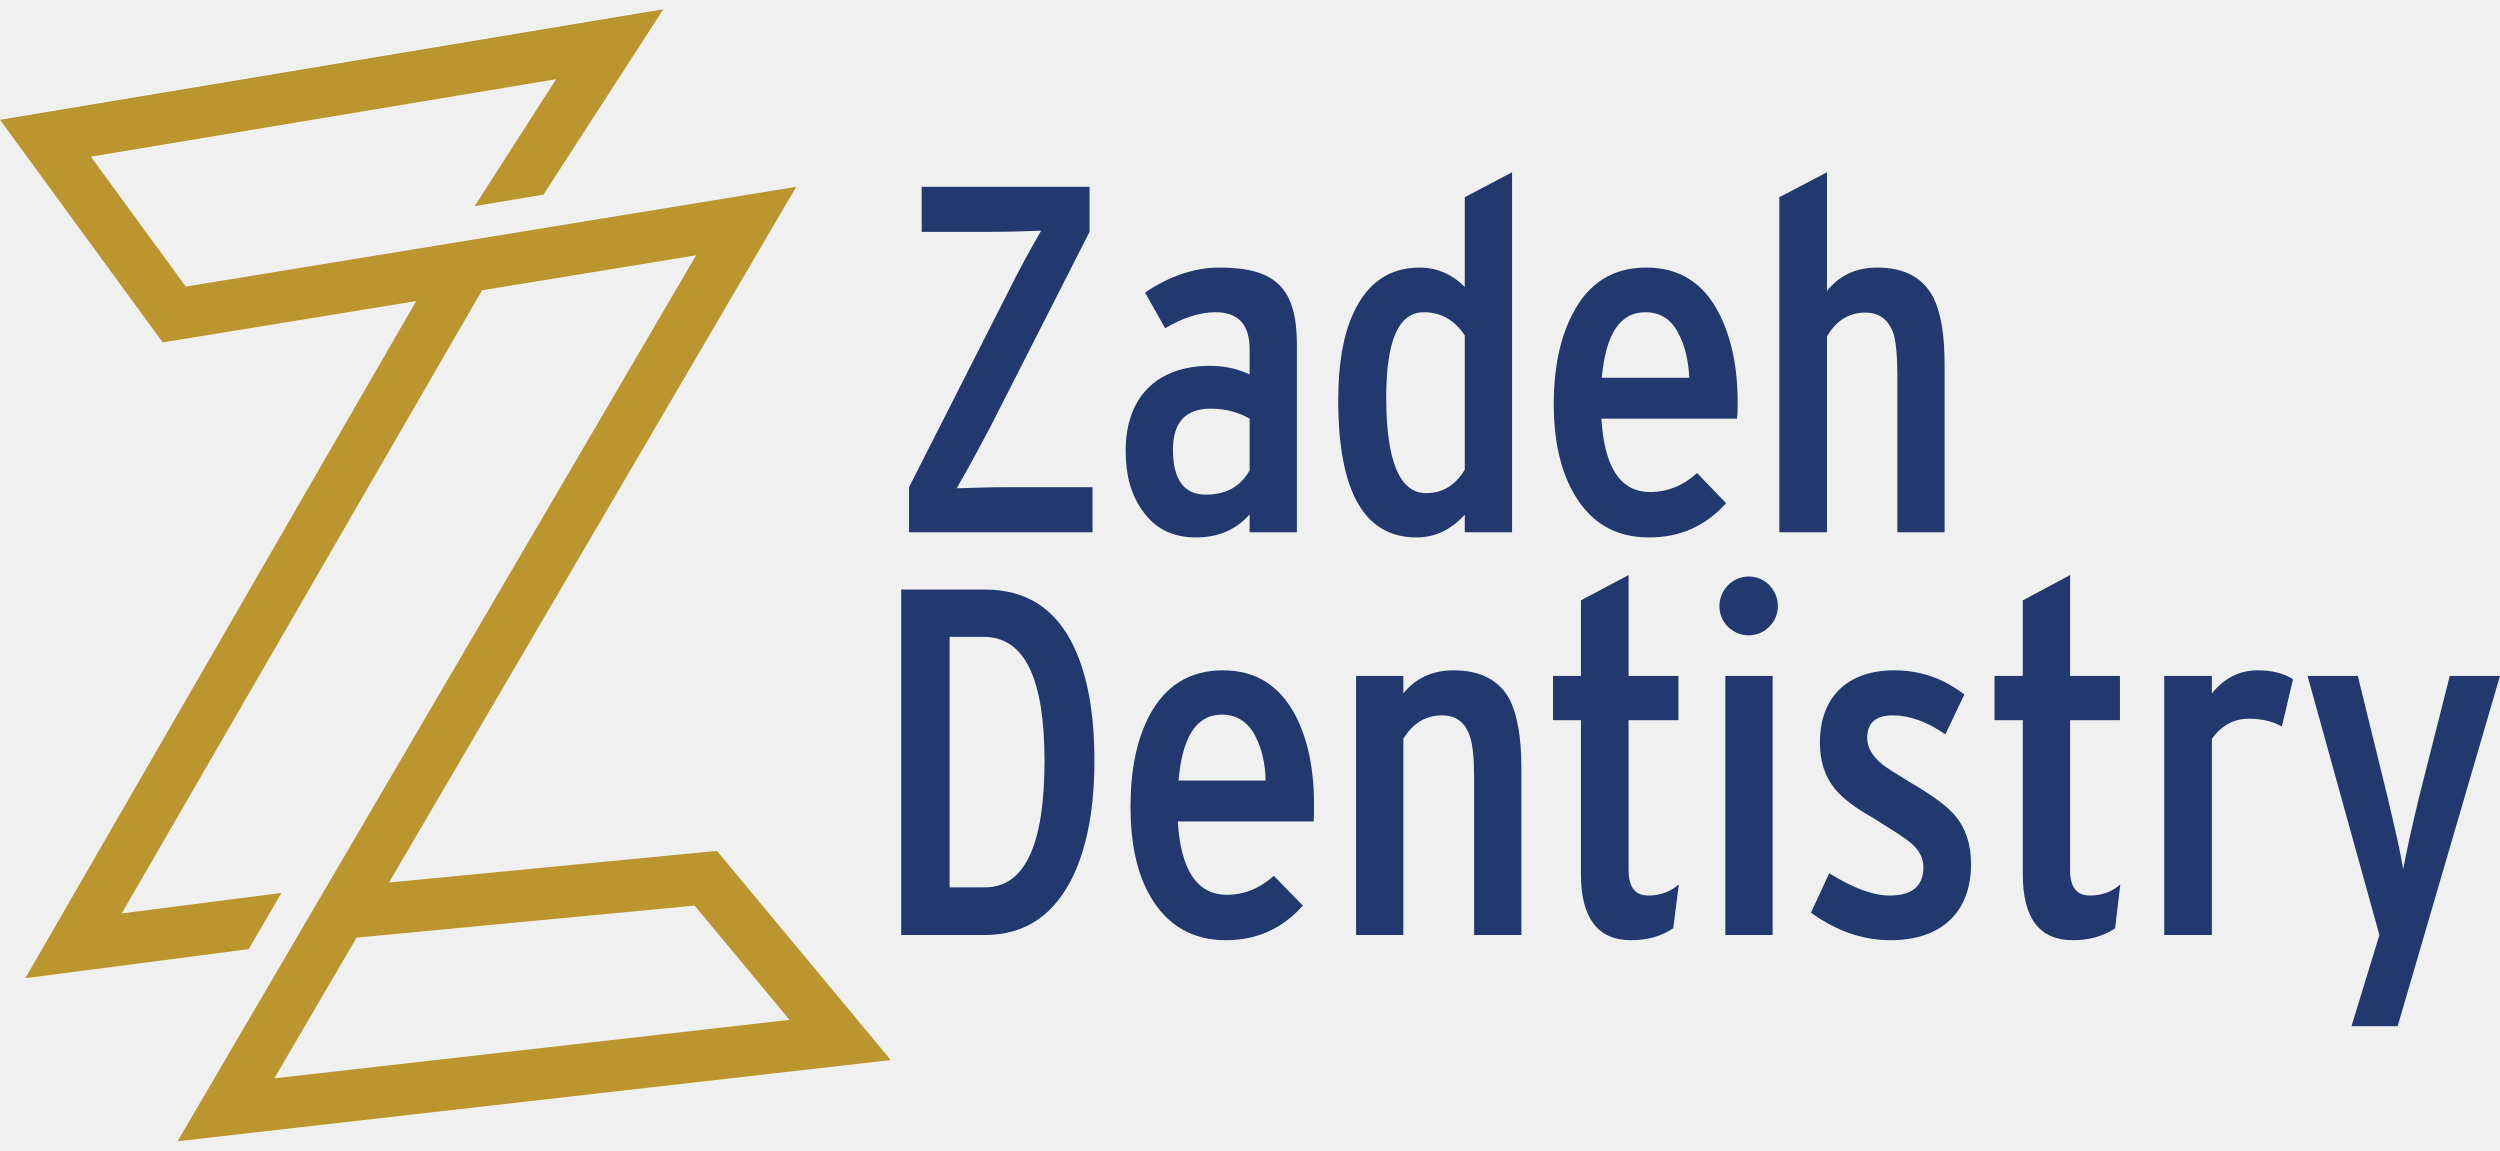
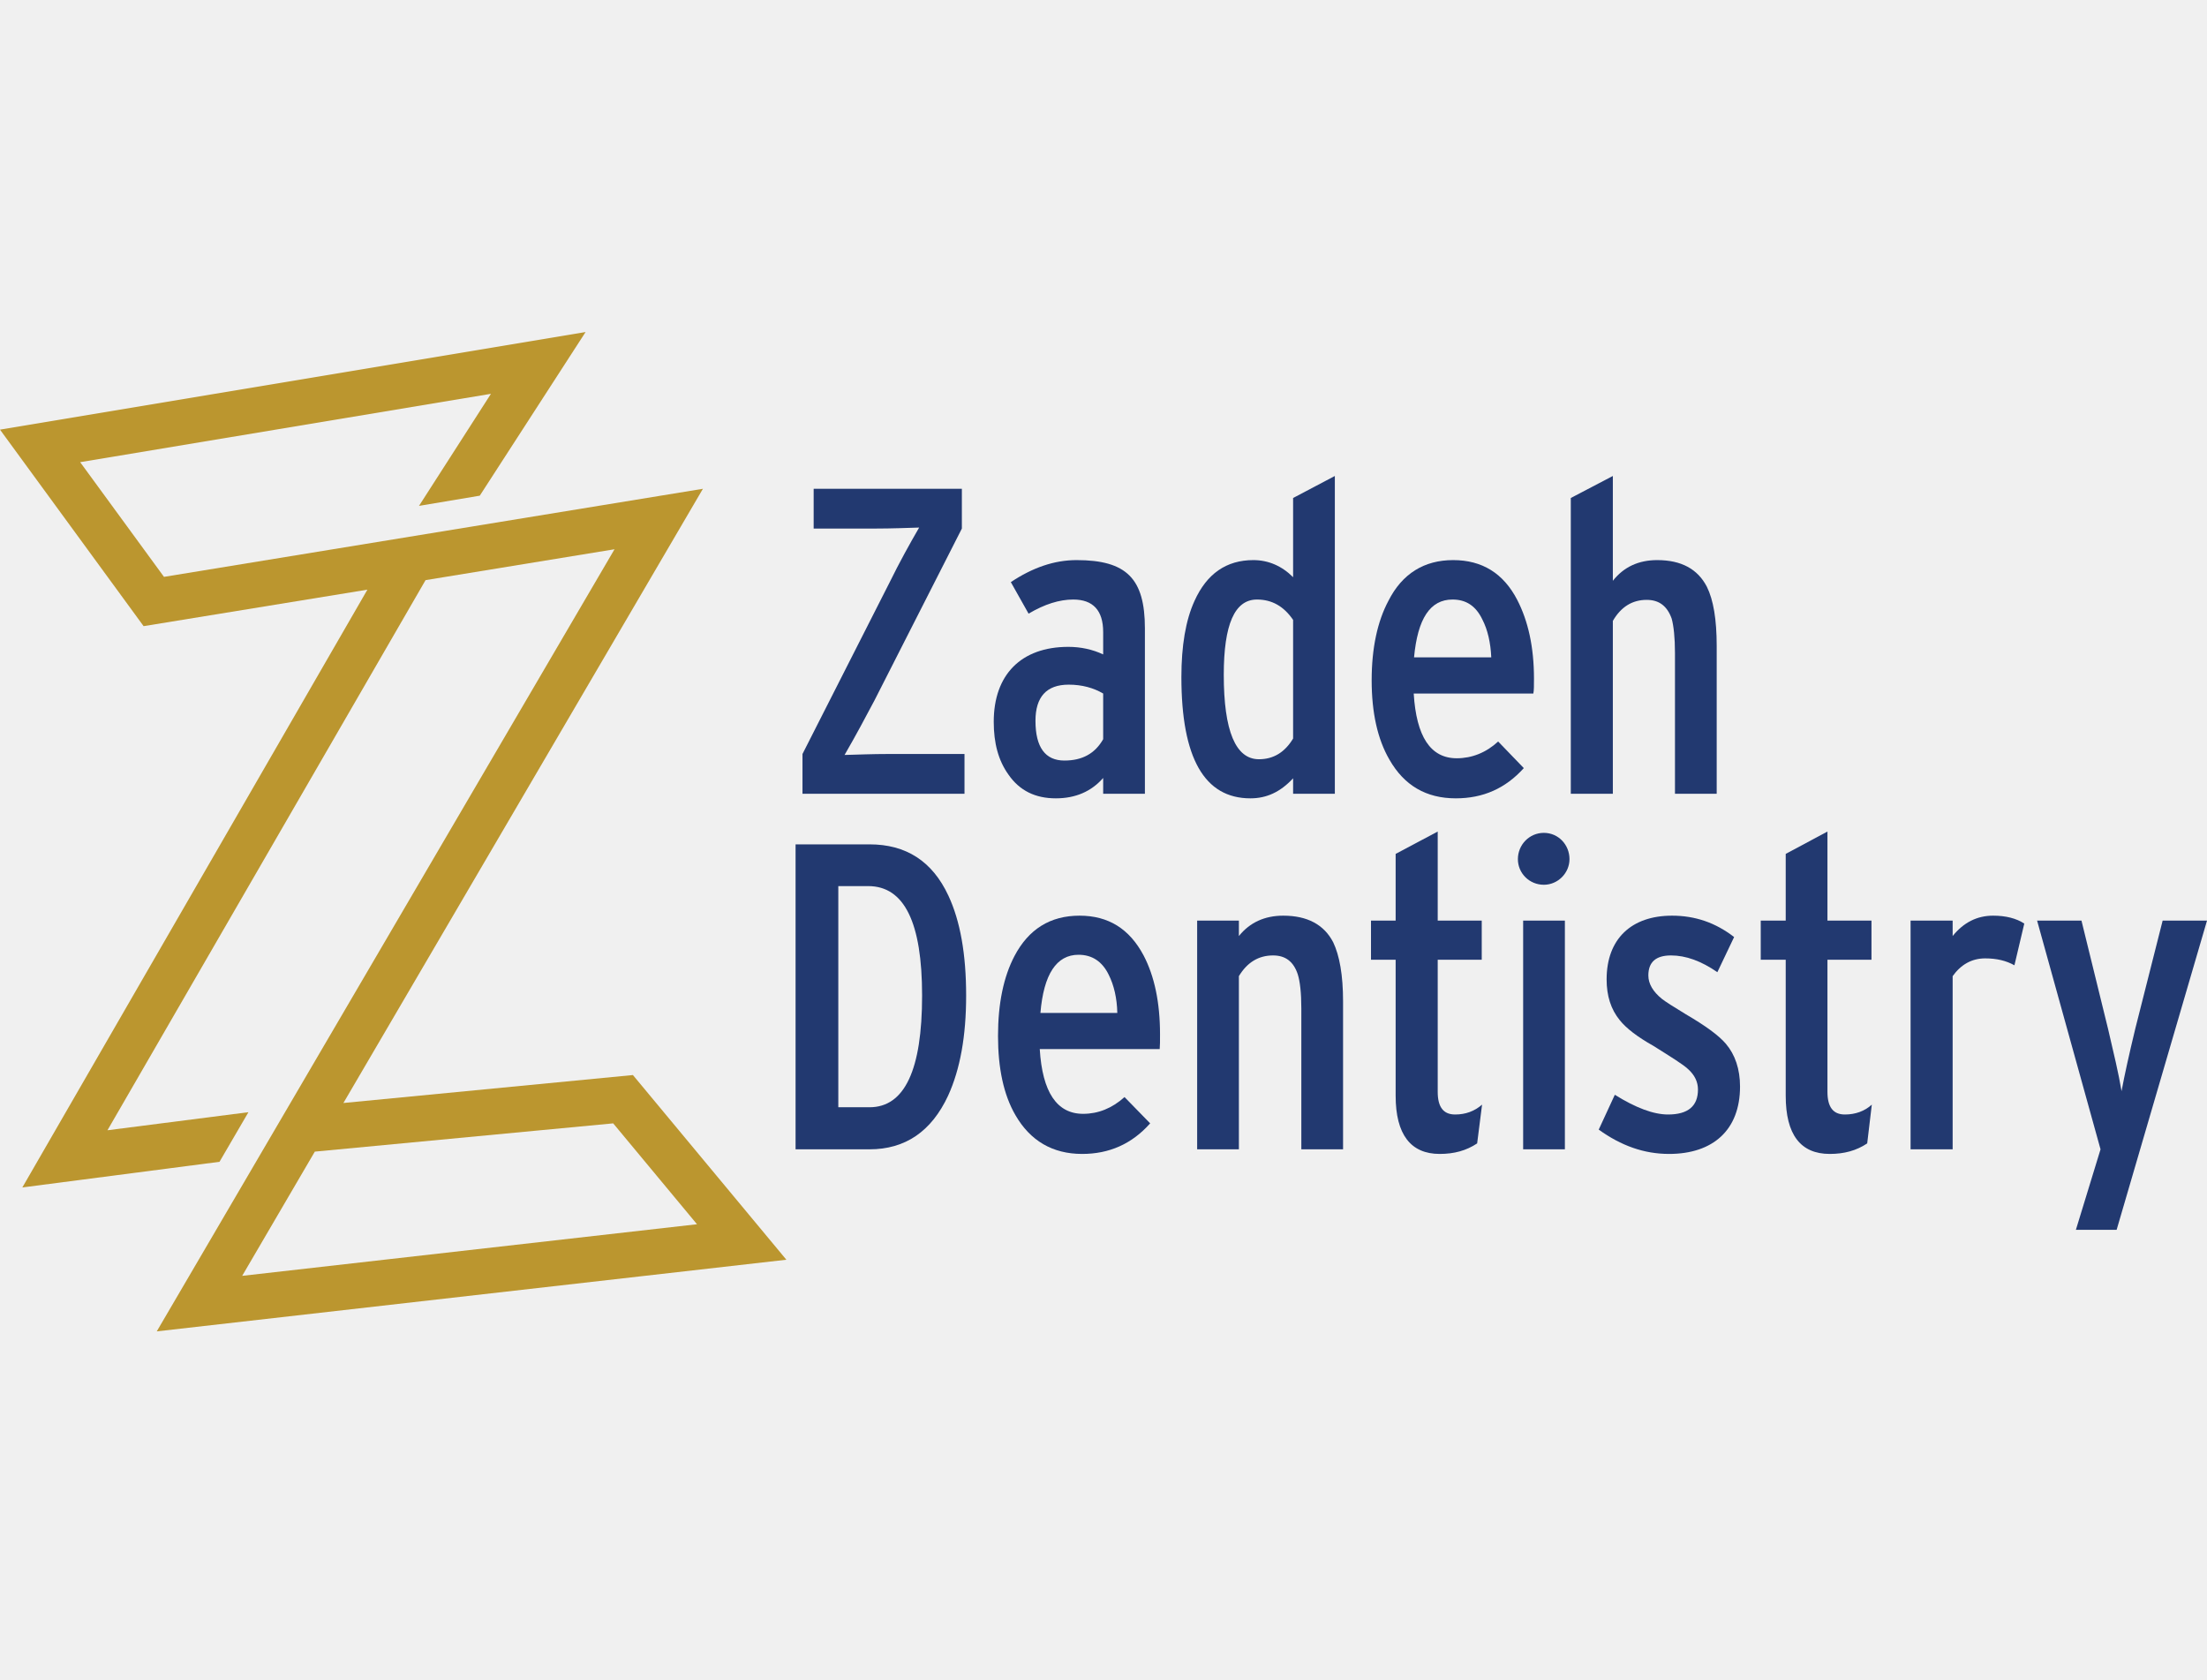
- <svg xmlns="http://www.w3.org/2000/svg" width="113" height="52" viewBox="0 0 113 52" fill="none">
-   <path fill-rule="evenodd" clip-rule="evenodd" d="M8.026 51.583L31.464 11.539L21.789 13.12L5.502 41.286L12.72 40.361L11.239 42.901L1.144 44.214L18.811 13.608L7.353 15.476L2.28882e-05 5.414L29.983 0.417L24.565 8.796L21.453 9.318L25.137 3.58L4.105 7.08L8.396 12.952L35.99 8.443L17.583 39.889L32.406 38.459L40.263 47.915L8.026 51.583ZM16.119 42.38L12.4 48.74L35.687 46.098L31.396 40.933L16.119 42.38Z" fill="#BB962F" />
-   <path d="M41.088 24.057V22.021L45.547 13.238C46.051 12.211 46.573 11.269 47.061 10.428C46.438 10.445 45.681 10.479 44.806 10.479H41.66V8.443H49.248V10.479L44.773 19.278C44.335 20.103 43.847 21.028 43.242 22.071C43.881 22.055 44.638 22.021 45.496 22.021H49.383V24.057H41.088Z" fill="#223970" />
-   <path fill-rule="evenodd" clip-rule="evenodd" d="M56.483 24.057V23.249C55.877 23.939 55.07 24.292 54.06 24.292C53.017 24.292 52.209 23.905 51.638 23.081C51.116 22.357 50.88 21.466 50.88 20.372C50.88 17.966 52.277 16.536 54.7 16.536C55.339 16.536 55.945 16.67 56.483 16.923V15.778C56.483 14.668 55.962 14.113 54.952 14.113C54.245 14.113 53.488 14.348 52.664 14.836L51.755 13.221C52.866 12.481 53.976 12.094 55.12 12.094C57.678 12.094 58.62 13.036 58.62 15.594V24.057H56.483ZM56.483 18.925C55.995 18.639 55.406 18.471 54.717 18.471C53.572 18.471 53.017 19.11 53.017 20.321C53.017 21.684 53.522 22.357 54.498 22.357C55.406 22.357 56.063 22.004 56.483 21.264V18.925Z" fill="#223970" />
-   <path fill-rule="evenodd" clip-rule="evenodd" d="M66.208 24.057V23.266C65.552 23.973 64.846 24.292 64.021 24.292C61.665 24.292 60.488 22.223 60.488 18.084C60.488 16.485 60.706 15.173 61.161 14.18C61.789 12.789 62.793 12.094 64.172 12.094C64.946 12.094 65.636 12.397 66.208 12.969V8.914L68.345 7.786V24.057H66.208ZM66.208 15.156C65.737 14.466 65.132 14.113 64.358 14.113C63.213 14.113 62.658 15.392 62.658 17.966C62.658 20.843 63.264 22.29 64.459 22.29C65.199 22.29 65.782 21.937 66.208 21.23V15.156Z" fill="#223970" />
-   <path fill-rule="evenodd" clip-rule="evenodd" d="M78.508 18.925H72.383C72.518 21.129 73.241 22.239 74.587 22.239C75.361 22.239 76.085 21.953 76.707 21.381L78.02 22.744C77.078 23.788 75.933 24.292 74.537 24.292C73.023 24.292 71.895 23.636 71.138 22.307C70.532 21.264 70.23 19.901 70.23 18.252C70.23 16.586 70.532 15.223 71.088 14.18C71.794 12.784 72.922 12.094 74.402 12.094C75.883 12.094 76.977 12.767 77.683 14.13C78.239 15.207 78.541 16.536 78.541 18.168C78.541 18.521 78.541 18.773 78.508 18.925ZM75.9 15.139C75.563 14.432 75.058 14.113 74.369 14.113C73.225 14.113 72.585 15.089 72.4 17.074H76.354C76.32 16.317 76.169 15.661 75.9 15.139Z" fill="#223970" />
-   <path d="M85.76 24.057V16.855C85.76 16.048 85.692 15.459 85.591 15.089C85.356 14.432 84.935 14.13 84.312 14.13C83.572 14.13 82.995 14.489 82.579 15.207V24.057H80.426V8.914L82.579 7.786V13.154C83.135 12.447 83.892 12.094 84.851 12.094C86.079 12.094 86.921 12.548 87.392 13.457C87.728 14.13 87.896 15.139 87.896 16.485V24.057H85.76Z" fill="#223970" />
-   <path fill-rule="evenodd" clip-rule="evenodd" d="M48.542 39.519C47.689 41.348 46.349 42.262 44.52 42.262H40.734V26.648H44.52C46.388 26.648 47.734 27.506 48.558 29.273C49.164 30.568 49.467 32.267 49.467 34.388C49.467 36.457 49.164 38.156 48.542 39.519ZM44.453 28.785H42.922V40.108H44.52C46.321 40.108 47.212 38.19 47.212 34.388C47.212 30.652 46.304 28.785 44.453 28.785Z" fill="#223970" />
-   <path fill-rule="evenodd" clip-rule="evenodd" d="M59.377 37.13H53.236C53.37 39.334 54.111 40.445 55.457 40.445C56.231 40.445 56.938 40.159 57.577 39.587L58.889 40.933C57.947 41.993 56.786 42.497 55.406 42.497C53.892 42.497 52.748 41.824 51.991 40.512C51.385 39.469 51.099 38.106 51.099 36.457C51.099 34.791 51.385 33.428 51.94 32.368C52.664 30.989 53.774 30.299 55.272 30.299C56.752 30.299 57.829 30.972 58.553 32.335C59.108 33.395 59.394 34.741 59.394 36.373C59.394 36.726 59.394 36.962 59.377 37.13ZM56.769 33.328C56.433 32.638 55.911 32.301 55.221 32.301C54.094 32.301 53.438 33.294 53.27 35.279H57.207C57.19 34.522 57.038 33.866 56.769 33.328Z" fill="#223970" />
-   <path d="M66.629 42.262V35.044C66.629 34.253 66.562 33.664 66.444 33.294C66.225 32.638 65.805 32.335 65.182 32.335C64.442 32.335 63.858 32.688 63.432 33.395V42.262H61.295V30.551H63.432V31.342C63.987 30.652 64.745 30.299 65.704 30.299C66.932 30.299 67.79 30.753 68.261 31.662C68.581 32.335 68.766 33.328 68.766 34.69V42.262H66.629Z" fill="#223970" />
-   <path d="M75.631 41.959C75.075 42.329 74.453 42.497 73.713 42.497C72.232 42.497 71.458 41.505 71.458 39.519V32.554H70.196V30.551H71.458V27.136L73.612 25.992V30.551H75.866V32.554H73.612V39.317C73.612 40.091 73.898 40.478 74.503 40.478C75.042 40.478 75.496 40.31 75.883 39.974L75.631 41.959Z" fill="#223970" />
-   <path d="M79.046 28.717C78.306 28.717 77.717 28.128 77.717 27.405C77.717 26.665 78.306 26.059 79.046 26.059C79.787 26.059 80.359 26.665 80.359 27.405C80.359 28.112 79.77 28.717 79.046 28.717ZM77.986 42.262V30.551H80.123V42.262H77.986Z" fill="#223970" />
-   <path d="M85.457 42.497C84.178 42.497 83 42.077 81.856 41.252L82.68 39.469C83.757 40.142 84.666 40.478 85.406 40.478C86.427 40.478 86.937 40.052 86.937 39.2C86.937 38.813 86.769 38.459 86.433 38.156C86.163 37.904 85.558 37.534 84.649 36.962C83.841 36.508 83.269 36.07 82.933 35.649C82.479 35.094 82.26 34.404 82.26 33.563C82.26 31.477 83.539 30.299 85.608 30.299C86.786 30.299 87.829 30.652 88.788 31.393L87.93 33.193C87.106 32.621 86.315 32.335 85.558 32.335C84.784 32.335 84.397 32.671 84.397 33.361C84.397 33.782 84.632 34.186 85.087 34.556C85.255 34.69 85.675 34.96 86.315 35.347C87.324 35.935 88.014 36.44 88.368 36.861C88.839 37.416 89.091 38.156 89.091 39.048C89.091 41.269 87.711 42.497 85.457 42.497Z" fill="#223970" />
-   <path d="M95.603 41.959C95.047 42.329 94.425 42.497 93.684 42.497C92.187 42.497 91.43 41.505 91.43 39.519V32.554H90.151V30.551H91.43V27.136L93.567 25.992V30.551H95.821V32.554H93.567V39.317C93.567 40.091 93.853 40.478 94.458 40.478C94.997 40.478 95.468 40.31 95.838 39.974L95.603 41.959Z" fill="#223970" />
-   <path d="M103.14 32.84C102.72 32.604 102.232 32.486 101.643 32.486C100.953 32.486 100.398 32.806 99.977 33.395V42.262H97.823V30.551H99.977V31.342C100.532 30.652 101.222 30.299 102.047 30.299C102.697 30.299 103.23 30.433 103.645 30.703L103.14 32.84Z" fill="#223970" />
-   <path d="M108.373 46.384H106.287L107.549 42.262L104.301 30.551H106.573L107.936 36.104C108.222 37.332 108.474 38.375 108.625 39.284C108.777 38.459 109.012 37.399 109.332 36.07L110.729 30.551H113L108.373 46.384Z" fill="#223970" />
+ <svg xmlns="http://www.w3.org/2000/svg" width="113" height="86" viewBox="0 0 113 86" fill="none">
+   <g clip-path="url(#clip0_109_13)">
+     <path fill-rule="evenodd" clip-rule="evenodd" d="M8.026 68.166L31.464 28.122L21.789 29.703L5.502 57.869L12.72 56.944L11.239 59.484L1.144 60.797L18.811 30.191L7.353 32.059L1.52588e-05 21.997L29.983 17L24.565 25.379L21.453 25.901L25.137 20.163L4.105 23.663L8.396 29.535L35.99 25.026L17.583 56.473L32.406 55.042L40.263 64.498L8.026 68.166ZM16.119 58.963L12.4 65.323L35.687 62.681L31.396 57.516L16.119 58.963Z" fill="#BB962F" />
+     <path d="M41.088 40.64V38.604L45.547 29.821C46.051 28.795 46.573 27.852 47.061 27.011C46.438 27.028 45.681 27.062 44.806 27.062H41.66V25.026H49.248V27.062L44.773 35.861C44.335 36.686 43.847 37.611 43.242 38.654C43.881 38.638 44.638 38.604 45.496 38.604H49.383V40.64H41.088Z" fill="#223970" />
+     <path fill-rule="evenodd" clip-rule="evenodd" d="M56.483 40.64V39.832C55.877 40.522 55.07 40.875 54.06 40.875C53.017 40.875 52.209 40.488 51.637 39.664C51.116 38.94 50.88 38.049 50.88 36.955C50.88 34.549 52.277 33.119 54.7 33.119C55.339 33.119 55.945 33.253 56.483 33.506V32.362C56.483 31.251 55.962 30.696 54.952 30.696C54.245 30.696 53.488 30.931 52.664 31.419L51.755 29.804C52.866 29.064 53.976 28.677 55.12 28.677C57.678 28.677 58.62 29.619 58.62 32.177V40.64H56.483ZM56.483 35.508C55.995 35.222 55.406 35.054 54.717 35.054C53.572 35.054 53.017 35.693 53.017 36.905C53.017 38.267 53.522 38.94 54.498 38.94C55.406 38.94 56.062 38.587 56.483 37.847V35.508Z" fill="#223970" />
+     <path fill-rule="evenodd" clip-rule="evenodd" d="M66.208 40.64V39.849C65.552 40.556 64.846 40.875 64.021 40.875C61.665 40.875 60.488 38.806 60.488 34.667C60.488 33.068 60.706 31.756 61.161 30.763C61.789 29.372 62.793 28.677 64.172 28.677C64.946 28.677 65.636 28.98 66.208 29.552V25.497L68.345 24.37V40.64H66.208ZM66.208 31.739C65.737 31.049 65.132 30.696 64.358 30.696C63.213 30.696 62.658 31.975 62.658 34.549C62.658 37.426 63.264 38.873 64.459 38.873C65.199 38.873 65.782 38.52 66.208 37.813V31.739Z" fill="#223970" />
+     <path fill-rule="evenodd" clip-rule="evenodd" d="M78.508 35.508H72.383C72.518 37.712 73.241 38.823 74.587 38.823C75.361 38.823 76.085 38.537 76.707 37.965L78.02 39.327C77.078 40.371 75.933 40.875 74.537 40.875C73.023 40.875 71.895 40.219 71.138 38.89C70.532 37.847 70.23 36.484 70.23 34.835C70.23 33.169 70.532 31.806 71.088 30.763C71.794 29.367 72.922 28.677 74.402 28.677C75.883 28.677 76.977 29.35 77.683 30.713C78.239 31.79 78.541 33.119 78.541 34.751C78.541 35.104 78.541 35.357 78.508 35.508ZM75.9 31.722C75.563 31.016 75.058 30.696 74.369 30.696C73.225 30.696 72.585 31.672 72.4 33.657H76.354C76.32 32.9 76.169 32.244 75.9 31.722Z" fill="#223970" />
+     <path d="M85.76 40.64V33.438C85.76 32.631 85.692 32.042 85.591 31.672C85.356 31.016 84.935 30.713 84.312 30.713C83.572 30.713 82.995 31.072 82.579 31.79V40.64H80.426V25.497L82.579 24.37V29.737C83.135 29.03 83.892 28.677 84.851 28.677C86.079 28.677 86.921 29.131 87.392 30.04C87.728 30.713 87.896 31.722 87.896 33.068V40.64H85.76Z" fill="#223970" />
+     <path fill-rule="evenodd" clip-rule="evenodd" d="M48.542 56.102C47.689 57.931 46.349 58.845 44.52 58.845H40.734V43.231H44.52C46.388 43.231 47.734 44.089 48.558 45.856C49.164 47.151 49.467 48.851 49.467 50.971C49.467 53.04 49.164 54.74 48.542 56.102ZM44.453 45.368H42.922V56.691H44.52C46.321 56.691 47.212 54.773 47.212 50.971C47.212 47.235 46.304 45.368 44.453 45.368Z" fill="#223970" />
+     <path fill-rule="evenodd" clip-rule="evenodd" d="M59.377 53.713H53.236C53.37 55.917 54.111 57.028 55.457 57.028C56.231 57.028 56.938 56.742 57.577 56.17L58.889 57.516C57.947 58.576 56.786 59.081 55.406 59.081C53.892 59.081 52.748 58.407 51.991 57.095C51.385 56.052 51.099 54.689 51.099 53.04C51.099 51.374 51.385 50.012 51.94 48.952C52.664 47.572 53.774 46.882 55.272 46.882C56.752 46.882 57.829 47.555 58.553 48.918C59.108 49.978 59.394 51.324 59.394 52.956C59.394 53.309 59.394 53.545 59.377 53.713ZM56.769 49.911C56.433 49.221 55.911 48.884 55.221 48.884C54.094 48.884 53.438 49.877 53.27 51.862H57.207C57.19 51.105 57.038 50.449 56.769 49.911Z" fill="#223970" />
+     <path d="M66.629 58.845V51.627C66.629 50.836 66.562 50.247 66.444 49.877C66.225 49.221 65.805 48.918 65.182 48.918C64.442 48.918 63.858 49.271 63.432 49.978V58.845H61.295V47.135H63.432V47.925C63.987 47.235 64.745 46.882 65.704 46.882C66.932 46.882 67.79 47.336 68.261 48.245C68.581 48.918 68.766 49.911 68.766 51.273V58.845H66.629Z" fill="#223970" />
+     <path d="M75.631 58.542C75.075 58.912 74.453 59.081 73.713 59.081C72.232 59.081 71.458 58.088 71.458 56.102V49.137H70.196V47.135H71.458V43.719L73.612 42.575V47.135H75.866V49.137H73.612V55.901C73.612 56.675 73.898 57.062 74.503 57.062C75.042 57.062 75.496 56.893 75.883 56.557L75.631 58.542Z" fill="#223970" />
+     <path d="M79.046 45.3C78.306 45.3 77.717 44.712 77.717 43.988C77.717 43.248 78.306 42.642 79.046 42.642C79.787 42.642 80.359 43.248 80.359 43.988C80.359 44.695 79.77 45.3 79.046 45.3ZM77.986 58.845V47.135H80.123V58.845H77.986Z" fill="#223970" />
+     <path d="M85.457 59.081C84.178 59.081 83 58.66 81.856 57.836L82.68 56.052C83.757 56.725 84.666 57.062 85.406 57.062C86.427 57.062 86.937 56.635 86.937 55.783C86.937 55.396 86.769 55.042 86.433 54.74C86.163 54.487 85.558 54.117 84.649 53.545C83.841 53.091 83.269 52.653 82.933 52.233C82.479 51.677 82.26 50.987 82.26 50.146C82.26 48.06 83.539 46.882 85.608 46.882C86.786 46.882 87.829 47.235 88.788 47.976L87.93 49.776C87.106 49.204 86.315 48.918 85.558 48.918C84.784 48.918 84.397 49.255 84.397 49.944C84.397 50.365 84.632 50.769 85.087 51.139C85.255 51.273 85.675 51.543 86.315 51.93C87.324 52.519 88.014 53.023 88.368 53.444C88.839 53.999 89.091 54.74 89.091 55.631C89.091 57.852 87.711 59.081 85.457 59.081Z" fill="#223970" />
+     <path d="M95.602 58.542C95.047 58.912 94.425 59.081 93.684 59.081C92.187 59.081 91.43 58.088 91.43 56.102V49.137H90.151V47.135H91.43V43.719L93.567 42.575V47.135H95.821V49.137H93.567V55.901C93.567 56.675 93.853 57.062 94.458 57.062C94.997 57.062 95.468 56.893 95.838 56.557L95.602 58.542Z" fill="#223970" />
+     <path d="M103.14 49.423C102.72 49.187 102.232 49.069 101.643 49.069C100.953 49.069 100.398 49.389 99.977 49.978V58.845H97.823V47.135H99.977V47.925C100.532 47.235 101.222 46.882 102.047 46.882C102.697 46.882 103.23 47.017 103.645 47.286L103.14 49.423Z" fill="#223970" />
+     <path d="M108.373 62.967H106.287L107.549 58.845L104.301 47.135H106.573L107.936 52.687C108.222 53.915 108.474 54.958 108.625 55.867C108.777 55.042 109.012 53.982 109.332 52.653L110.729 47.135H113L108.373 62.967Z" fill="#223970" />
+   </g>
+   <defs>
+     <clipPath id="clip0_109_13">
+       <rect width="113" height="86" fill="white" />
+     </clipPath>
+   </defs>
</svg>
